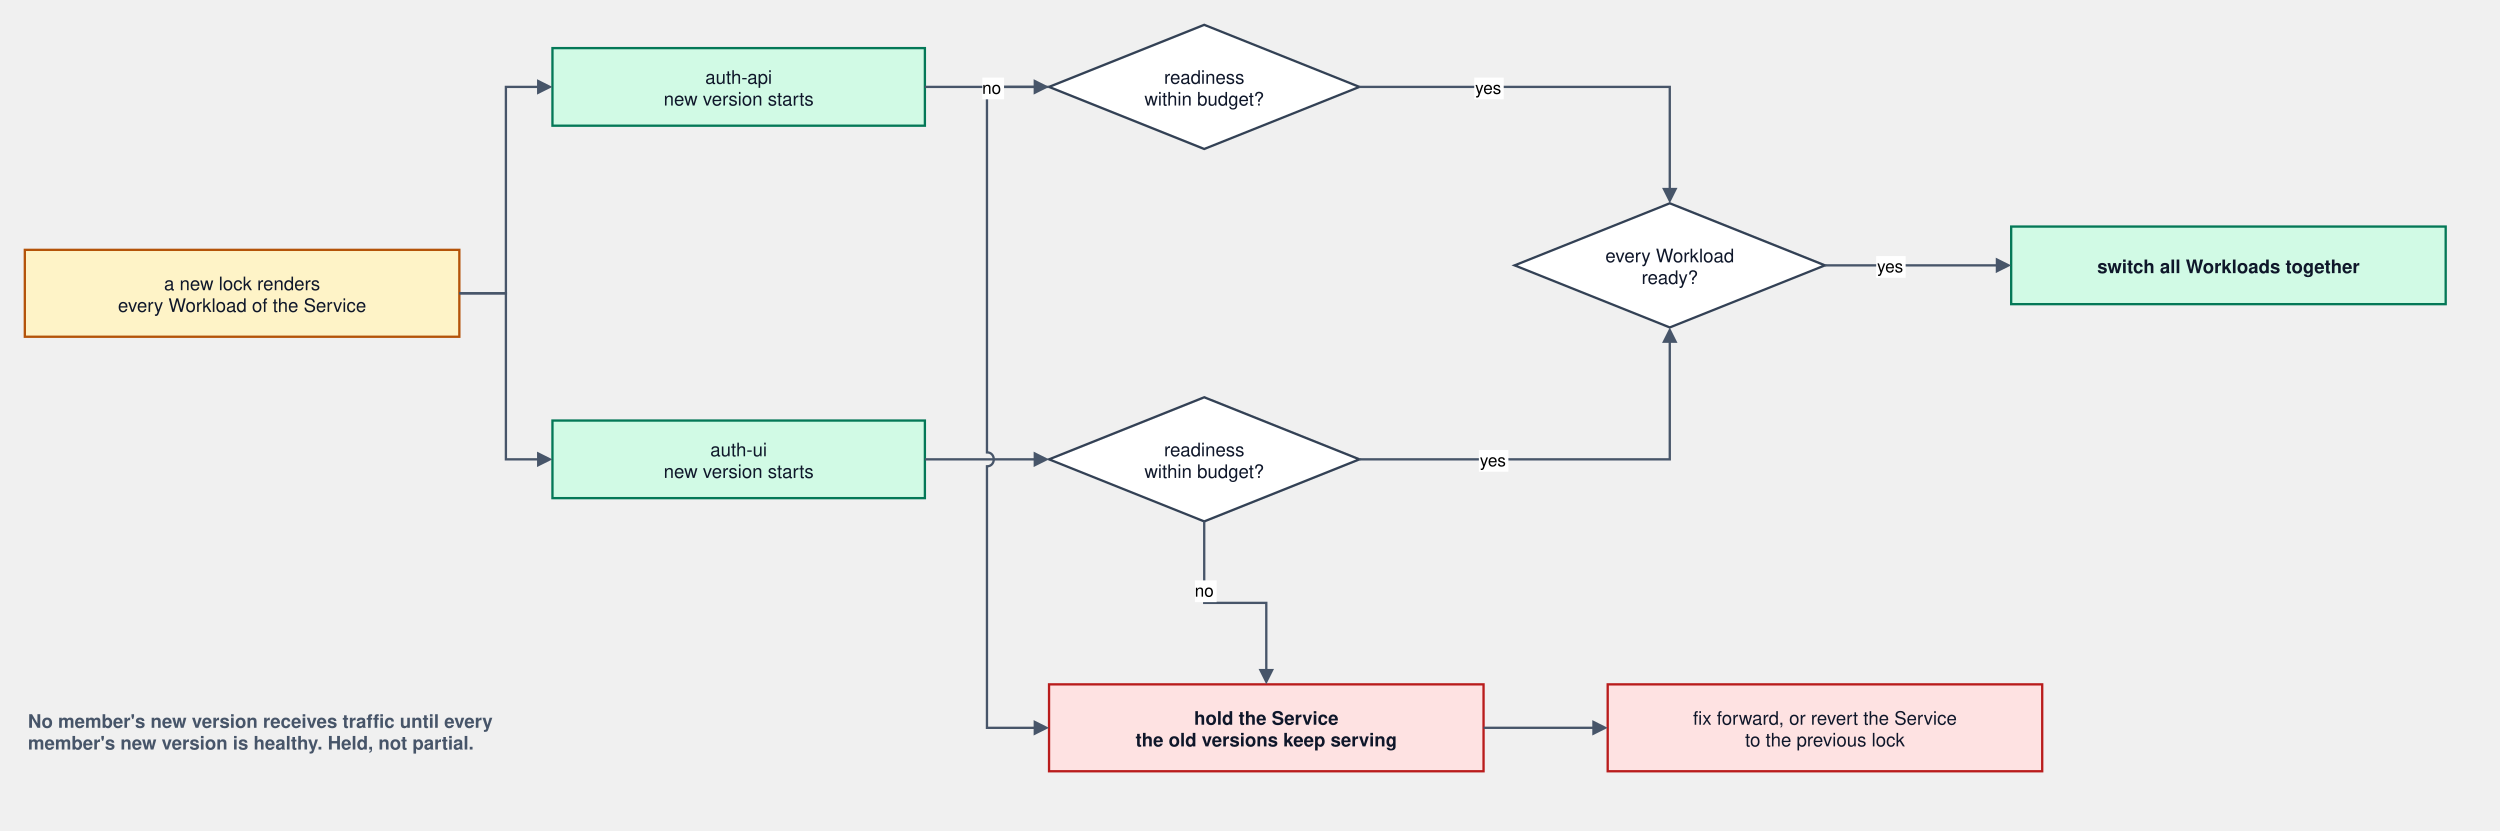
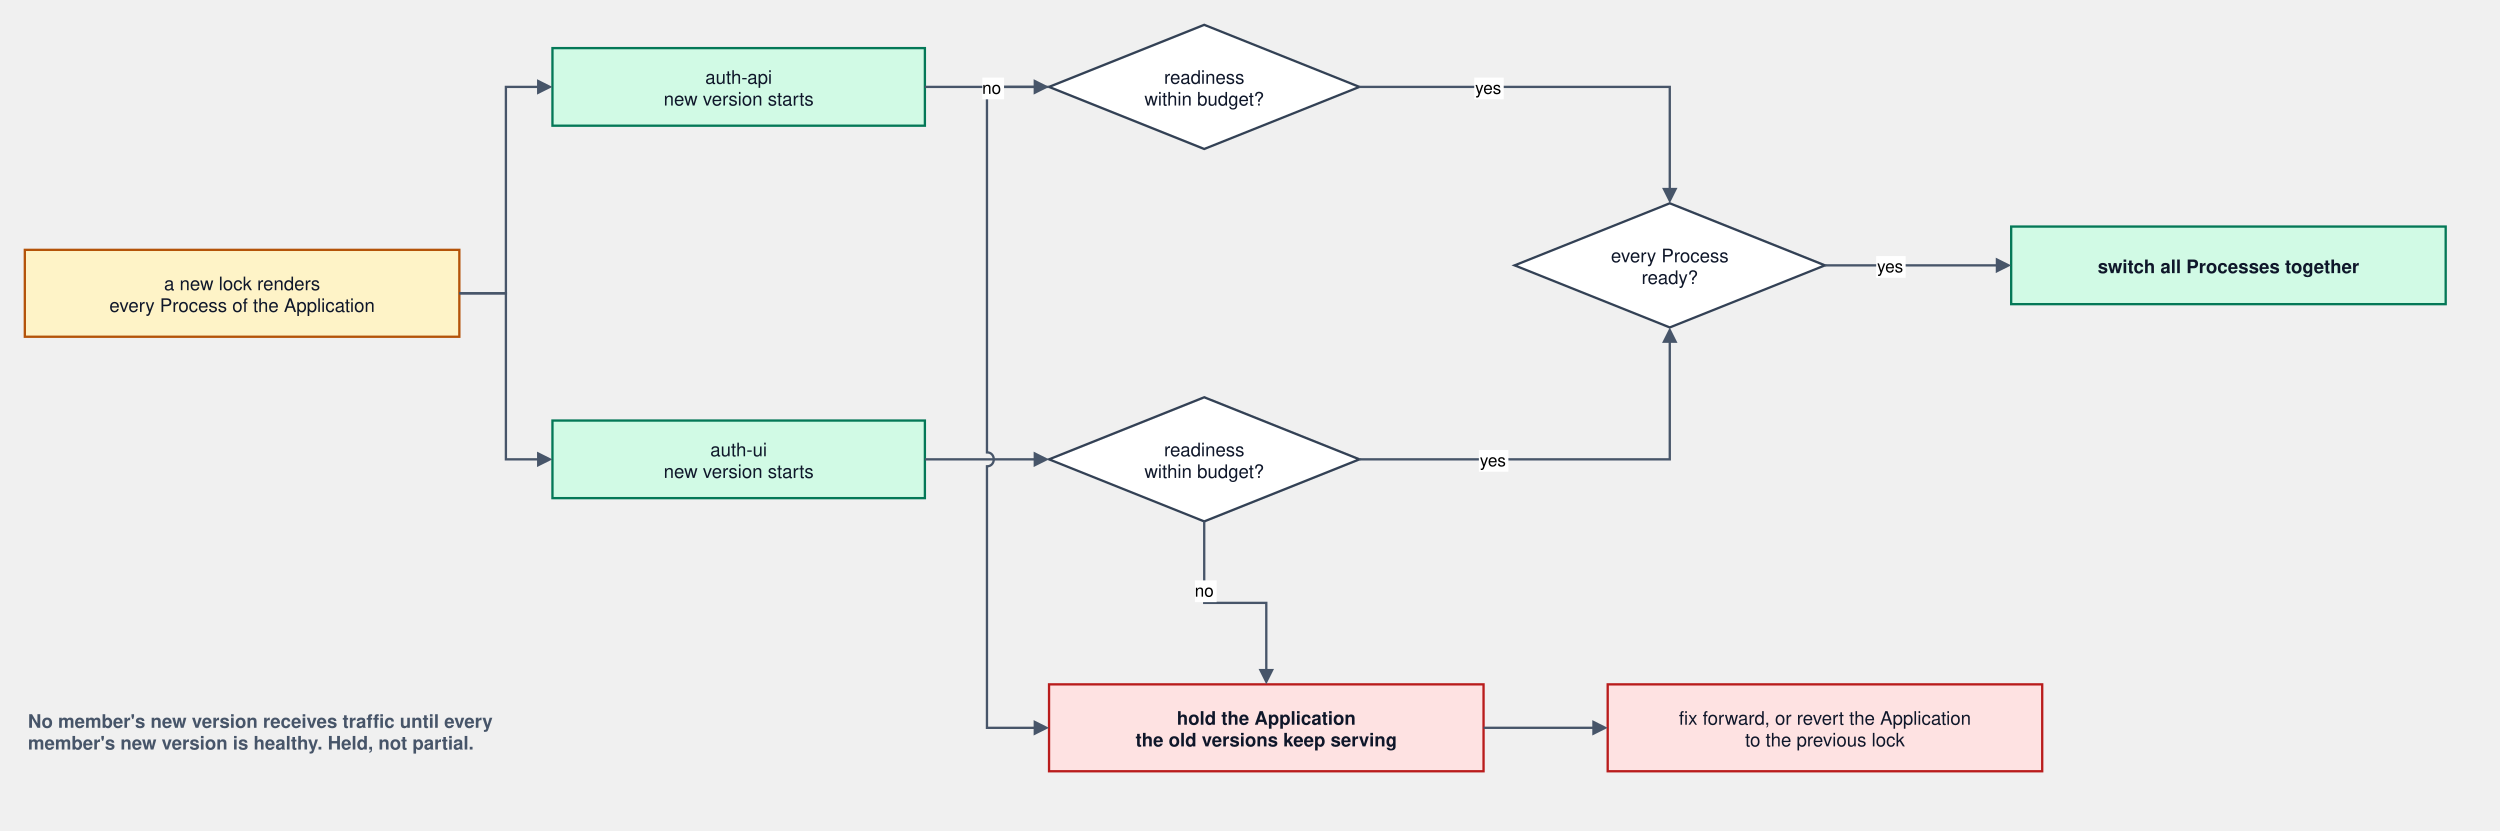
- <svg xmlns="http://www.w3.org/2000/svg" style="background: transparent; background-color: transparent; color-scheme: light dark;" version="1.1" width="1611px" height="535px" viewBox="0 0 1611 535" content="&lt;mxfile host=&quot;Electron&quot; agent=&quot;Mozilla/5.0 (Macintosh; Intel Mac OS X 10_15_7) AppleWebKit/537.36 (KHTML, like Gecko) draw.io/29.0.3 Chrome/140.0.734.249 Electron/38.7.0 Safari/537.36&quot; version=&quot;29.0.3&quot;&gt;&#10;  &lt;diagram name=&quot;Release Unit switchover&quot; id=&quot;0&quot;&gt;&#10;    &lt;mxGraphModel dx=&quot;-844&quot; dy=&quot;-178&quot; grid=&quot;0&quot; gridSize=&quot;10&quot; guides=&quot;1&quot; tooltips=&quot;1&quot; connect=&quot;1&quot; arrows=&quot;1&quot; fold=&quot;0&quot; page=&quot;0&quot; pageScale=&quot;1&quot; pageWidth=&quot;1600&quot; pageHeight=&quot;1200&quot; math=&quot;0&quot; shadow=&quot;0&quot; adaptiveColors=&quot;auto&quot;&gt;&#10;      &lt;root&gt;&#10;        &lt;mxCell id=&quot;0&quot; /&gt;&#10;        &lt;mxCell id=&quot;1&quot; parent=&quot;0&quot; /&gt;&#10;        &lt;mxCell id=&quot;n1&quot; value=&quot;a new lock renders&amp;#xa;every Workload of the Service&quot; style=&quot;rounded=0;whiteSpace=nowrap;html=0;align=center;verticalAlign=middle;fillColor=#fef3c7;strokeColor=#b45309;strokeWidth=1.5;fontFamily=Helvetica;fontSize=12;fontColor=#0f172a;&quot; parent=&quot;1&quot; vertex=&quot;1&quot;&gt;&#10;          &lt;mxGeometry x=&quot;40&quot; y=&quot;190&quot; width=&quot;280&quot; height=&quot;56&quot; as=&quot;geometry&quot; /&gt;&#10;        &lt;/mxCell&gt;&#10;        &lt;mxCell id=&quot;n2&quot; value=&quot;auth-api&amp;#xa;new version starts&quot; style=&quot;rounded=0;whiteSpace=nowrap;html=0;align=center;verticalAlign=middle;fillColor=#d1fae5;strokeColor=#047857;strokeWidth=1.5;fontFamily=Helvetica;fontSize=12;fontColor=#0f172a;&quot; parent=&quot;1&quot; vertex=&quot;1&quot;&gt;&#10;          &lt;mxGeometry x=&quot;380&quot; y=&quot;60&quot; width=&quot;240&quot; height=&quot;50&quot; as=&quot;geometry&quot; /&gt;&#10;        &lt;/mxCell&gt;&#10;        &lt;mxCell id=&quot;n3&quot; value=&quot;auth-ui&amp;#xa;new version starts&quot; style=&quot;rounded=0;whiteSpace=nowrap;html=0;align=center;verticalAlign=middle;fillColor=#d1fae5;strokeColor=#047857;strokeWidth=1.5;fontFamily=Helvetica;fontSize=12;fontColor=#0f172a;&quot; parent=&quot;1&quot; vertex=&quot;1&quot;&gt;&#10;          &lt;mxGeometry x=&quot;380&quot; y=&quot;300&quot; width=&quot;240&quot; height=&quot;50&quot; as=&quot;geometry&quot; /&gt;&#10;        &lt;/mxCell&gt;&#10;        &lt;mxCell id=&quot;n4&quot; value=&quot;readiness&amp;#xa;within budget?&quot; style=&quot;rhombus;rounded=0;whiteSpace=nowrap;html=0;align=center;verticalAlign=middle;fillColor=#ffffff;strokeColor=#334155;strokeWidth=1.5;fontFamily=Helvetica;fontSize=12;fontColor=#0f172a;&quot; parent=&quot;1&quot; vertex=&quot;1&quot;&gt;&#10;          &lt;mxGeometry x=&quot;700&quot; y=&quot;45&quot; width=&quot;200&quot; height=&quot;80&quot; as=&quot;geometry&quot; /&gt;&#10;        &lt;/mxCell&gt;&#10;        &lt;mxCell id=&quot;n5&quot; value=&quot;readiness&amp;#xa;within budget?&quot; style=&quot;rhombus;rounded=0;whiteSpace=nowrap;html=0;align=center;verticalAlign=middle;fillColor=#ffffff;strokeColor=#334155;strokeWidth=1.5;fontFamily=Helvetica;fontSize=12;fontColor=#0f172a;&quot; parent=&quot;1&quot; vertex=&quot;1&quot;&gt;&#10;          &lt;mxGeometry x=&quot;700&quot; y=&quot;285&quot; width=&quot;200&quot; height=&quot;80&quot; as=&quot;geometry&quot; /&gt;&#10;        &lt;/mxCell&gt;&#10;        &lt;mxCell id=&quot;n6&quot; value=&quot;every Workload&amp;#xa;ready?&quot; style=&quot;rhombus;rounded=0;whiteSpace=nowrap;html=0;align=center;verticalAlign=middle;fillColor=#ffffff;strokeColor=#334155;strokeWidth=1.5;fontFamily=Helvetica;fontSize=12;fontColor=#0f172a;&quot; parent=&quot;1&quot; vertex=&quot;1&quot;&gt;&#10;          &lt;mxGeometry x=&quot;1000&quot; y=&quot;160&quot; width=&quot;200&quot; height=&quot;80&quot; as=&quot;geometry&quot; /&gt;&#10;        &lt;/mxCell&gt;&#10;        &lt;mxCell id=&quot;n7&quot; value=&quot;switch all Workloads together&quot; style=&quot;rounded=0;whiteSpace=nowrap;html=0;align=center;verticalAlign=middle;fillColor=#d1fae5;strokeColor=#047857;strokeWidth=1.5;fontFamily=Helvetica;fontSize=12;fontColor=#0f172a;fontStyle=1;&quot; parent=&quot;1&quot; vertex=&quot;1&quot;&gt;&#10;          &lt;mxGeometry x=&quot;1320&quot; y=&quot;175&quot; width=&quot;280&quot; height=&quot;50&quot; as=&quot;geometry&quot; /&gt;&#10;        &lt;/mxCell&gt;&#10;        &lt;mxCell id=&quot;n8&quot; value=&quot;hold the Service&amp;#xa;the old versions keep serving&quot; style=&quot;rounded=0;whiteSpace=nowrap;html=0;align=center;verticalAlign=middle;fillColor=#fee2e2;strokeColor=#b91c1c;strokeWidth=1.5;fontFamily=Helvetica;fontSize=12;fontColor=#0f172a;fontStyle=1;&quot; parent=&quot;1&quot; vertex=&quot;1&quot;&gt;&#10;          &lt;mxGeometry x=&quot;700&quot; y=&quot;470&quot; width=&quot;280&quot; height=&quot;56&quot; as=&quot;geometry&quot; /&gt;&#10;        &lt;/mxCell&gt;&#10;        &lt;mxCell id=&quot;n9&quot; value=&quot;fix forward, or revert the Service&amp;#xa;to the previous lock&quot; style=&quot;rounded=0;whiteSpace=nowrap;html=0;align=center;verticalAlign=middle;fillColor=#fee2e2;strokeColor=#b91c1c;strokeWidth=1.5;fontFamily=Helvetica;fontSize=12;fontColor=#0f172a;&quot; parent=&quot;1&quot; vertex=&quot;1&quot;&gt;&#10;          &lt;mxGeometry x=&quot;1060&quot; y=&quot;470&quot; width=&quot;280&quot; height=&quot;56&quot; as=&quot;geometry&quot; /&gt;&#10;        &lt;/mxCell&gt;&#10;        &lt;mxCell id=&quot;e10&quot; value=&quot;&quot; style=&quot;edgeStyle=orthogonalEdgeStyle;rounded=0;html=0;jettySize=auto;orthogonalLoop=1;jumpStyle=arc;jumpSize=8;endArrow=block;endFill=1;strokeColor=#475569;strokeWidth=1.5;fontSize=11;fontFamily=Helvetica;labelBackgroundColor=#ffffff;exitX=1;exitY=0.5;exitDx=0;exitDy=0;entryX=0;entryY=0.5;entryDx=0;entryDy=0;&quot; parent=&quot;1&quot; source=&quot;n1&quot; target=&quot;n2&quot; edge=&quot;1&quot;&gt;&#10;          &lt;mxGeometry relative=&quot;1&quot; as=&quot;geometry&quot;&gt;&#10;            &lt;Array as=&quot;points&quot;&gt;&#10;              &lt;mxPoint x=&quot;350&quot; y=&quot;218&quot; /&gt;&#10;              &lt;mxPoint x=&quot;350&quot; y=&quot;85&quot; /&gt;&#10;            &lt;/Array&gt;&#10;          &lt;/mxGeometry&gt;&#10;        &lt;/mxCell&gt;&#10;        &lt;mxCell id=&quot;e11&quot; value=&quot;&quot; style=&quot;edgeStyle=orthogonalEdgeStyle;rounded=0;html=0;jettySize=auto;orthogonalLoop=1;jumpStyle=arc;jumpSize=8;endArrow=block;endFill=1;strokeColor=#475569;strokeWidth=1.5;fontSize=11;fontFamily=Helvetica;labelBackgroundColor=#ffffff;exitX=1;exitY=0.5;exitDx=0;exitDy=0;entryX=0;entryY=0.5;entryDx=0;entryDy=0;&quot; parent=&quot;1&quot; source=&quot;n1&quot; target=&quot;n3&quot; edge=&quot;1&quot;&gt;&#10;          &lt;mxGeometry relative=&quot;1&quot; as=&quot;geometry&quot;&gt;&#10;            &lt;Array as=&quot;points&quot;&gt;&#10;              &lt;mxPoint x=&quot;350&quot; y=&quot;218&quot; /&gt;&#10;              &lt;mxPoint x=&quot;350&quot; y=&quot;325&quot; /&gt;&#10;            &lt;/Array&gt;&#10;          &lt;/mxGeometry&gt;&#10;        &lt;/mxCell&gt;&#10;        &lt;mxCell id=&quot;e12&quot; value=&quot;&quot; style=&quot;edgeStyle=orthogonalEdgeStyle;rounded=0;html=0;jettySize=auto;orthogonalLoop=1;jumpStyle=arc;jumpSize=8;endArrow=block;endFill=1;strokeColor=#475569;strokeWidth=1.5;fontSize=11;fontFamily=Helvetica;labelBackgroundColor=#ffffff;exitX=1;exitY=0.5;exitDx=0;exitDy=0;entryX=0;entryY=0.5;entryDx=0;entryDy=0;&quot; parent=&quot;1&quot; source=&quot;n2&quot; target=&quot;n4&quot; edge=&quot;1&quot;&gt;&#10;          &lt;mxGeometry relative=&quot;1&quot; as=&quot;geometry&quot; /&gt;&#10;        &lt;/mxCell&gt;&#10;        &lt;mxCell id=&quot;e13&quot; value=&quot;&quot; style=&quot;edgeStyle=orthogonalEdgeStyle;rounded=0;html=0;jettySize=auto;orthogonalLoop=1;jumpStyle=arc;jumpSize=8;endArrow=block;endFill=1;strokeColor=#475569;strokeWidth=1.5;fontSize=11;fontFamily=Helvetica;labelBackgroundColor=#ffffff;exitX=1;exitY=0.5;exitDx=0;exitDy=0;entryX=0;entryY=0.5;entryDx=0;entryDy=0;&quot; parent=&quot;1&quot; source=&quot;n3&quot; target=&quot;n5&quot; edge=&quot;1&quot;&gt;&#10;          &lt;mxGeometry relative=&quot;1&quot; as=&quot;geometry&quot; /&gt;&#10;        &lt;/mxCell&gt;&#10;        &lt;mxCell id=&quot;e14&quot; value=&quot;yes&quot; style=&quot;edgeStyle=orthogonalEdgeStyle;rounded=0;html=0;jettySize=auto;orthogonalLoop=1;jumpStyle=arc;jumpSize=8;endArrow=block;endFill=1;strokeColor=#475569;strokeWidth=1.5;fontSize=11;fontFamily=Helvetica;labelBackgroundColor=#ffffff;exitX=1;exitY=0.5;exitDx=0;exitDy=0;entryX=0.5;entryY=0;entryDx=0;entryDy=0;&quot; parent=&quot;1&quot; source=&quot;n4&quot; target=&quot;n6&quot; edge=&quot;1&quot;&gt;&#10;          &lt;mxGeometry x=&quot;-0.4&quot; relative=&quot;1&quot; as=&quot;geometry&quot;&gt;&#10;            &lt;Array as=&quot;points&quot;&gt;&#10;              &lt;mxPoint x=&quot;1100&quot; y=&quot;85&quot; /&gt;&#10;            &lt;/Array&gt;&#10;          &lt;/mxGeometry&gt;&#10;        &lt;/mxCell&gt;&#10;        &lt;mxCell id=&quot;e15&quot; value=&quot;yes&quot; style=&quot;edgeStyle=orthogonalEdgeStyle;rounded=0;html=0;jettySize=auto;orthogonalLoop=1;jumpStyle=arc;jumpSize=8;endArrow=block;endFill=1;strokeColor=#475569;strokeWidth=1.5;fontSize=11;fontFamily=Helvetica;labelBackgroundColor=#ffffff;exitX=1;exitY=0.5;exitDx=0;exitDy=0;entryX=0.5;entryY=1;entryDx=0;entryDy=0;&quot; parent=&quot;1&quot; source=&quot;n5&quot; target=&quot;n6&quot; edge=&quot;1&quot;&gt;&#10;          &lt;mxGeometry x=&quot;-0.4&quot; relative=&quot;1&quot; as=&quot;geometry&quot;&gt;&#10;            &lt;Array as=&quot;points&quot;&gt;&#10;              &lt;mxPoint x=&quot;1100&quot; y=&quot;325&quot; /&gt;&#10;            &lt;/Array&gt;&#10;          &lt;/mxGeometry&gt;&#10;        &lt;/mxCell&gt;&#10;        &lt;mxCell id=&quot;e16&quot; value=&quot;yes&quot; style=&quot;edgeStyle=orthogonalEdgeStyle;rounded=0;html=0;jettySize=auto;orthogonalLoop=1;jumpStyle=arc;jumpSize=8;endArrow=block;endFill=1;strokeColor=#475569;strokeWidth=1.5;fontSize=11;fontFamily=Helvetica;labelBackgroundColor=#ffffff;exitX=1;exitY=0.5;exitDx=0;exitDy=0;entryX=0;entryY=0.5;entryDx=0;entryDy=0;&quot; parent=&quot;1&quot; source=&quot;n6&quot; target=&quot;n7&quot; edge=&quot;1&quot;&gt;&#10;          &lt;mxGeometry x=&quot;-0.3&quot; relative=&quot;1&quot; as=&quot;geometry&quot; /&gt;&#10;        &lt;/mxCell&gt;&#10;        &lt;mxCell id=&quot;e17&quot; value=&quot;no&quot; style=&quot;edgeStyle=orthogonalEdgeStyle;rounded=0;html=0;jettySize=auto;orthogonalLoop=1;jumpStyle=arc;jumpSize=8;endArrow=block;endFill=1;strokeColor=#475569;strokeWidth=1.5;fontSize=11;fontFamily=Helvetica;labelBackgroundColor=#ffffff;exitX=0;exitY=0.5;exitDx=0;exitDy=0;entryX=0;entryY=0.5;entryDx=0;entryDy=0;&quot; parent=&quot;1&quot; source=&quot;n4&quot; target=&quot;n8&quot; edge=&quot;1&quot;&gt;&#10;          &lt;mxGeometry x=&quot;-0.85&quot; relative=&quot;1&quot; as=&quot;geometry&quot;&gt;&#10;            &lt;Array as=&quot;points&quot;&gt;&#10;              &lt;mxPoint x=&quot;660&quot; y=&quot;85&quot; /&gt;&#10;              &lt;mxPoint x=&quot;660&quot; y=&quot;498&quot; /&gt;&#10;            &lt;/Array&gt;&#10;          &lt;/mxGeometry&gt;&#10;        &lt;/mxCell&gt;&#10;        &lt;mxCell id=&quot;e18&quot; value=&quot;no&quot; style=&quot;edgeStyle=orthogonalEdgeStyle;rounded=0;html=0;jettySize=auto;orthogonalLoop=1;jumpStyle=arc;jumpSize=8;endArrow=block;endFill=1;strokeColor=#475569;strokeWidth=1.5;fontSize=11;fontFamily=Helvetica;labelBackgroundColor=#ffffff;exitX=0.5;exitY=1;exitDx=0;exitDy=0;entryX=0.5;entryY=0;entryDx=0;entryDy=0;&quot; parent=&quot;1&quot; source=&quot;n5&quot; target=&quot;n8&quot; edge=&quot;1&quot;&gt;&#10;          &lt;mxGeometry x=&quot;-0.4&quot; relative=&quot;1&quot; as=&quot;geometry&quot; /&gt;&#10;        &lt;/mxCell&gt;&#10;        &lt;mxCell id=&quot;e19&quot; value=&quot;&quot; style=&quot;edgeStyle=orthogonalEdgeStyle;rounded=0;html=0;jettySize=auto;orthogonalLoop=1;jumpStyle=arc;jumpSize=8;endArrow=block;endFill=1;strokeColor=#475569;strokeWidth=1.5;fontSize=11;fontFamily=Helvetica;labelBackgroundColor=#ffffff;exitX=1;exitY=0.5;exitDx=0;exitDy=0;entryX=0;entryY=0.5;entryDx=0;entryDy=0;&quot; parent=&quot;1&quot; source=&quot;n8&quot; target=&quot;n9&quot; edge=&quot;1&quot;&gt;&#10;          &lt;mxGeometry relative=&quot;1&quot; as=&quot;geometry&quot; /&gt;&#10;        &lt;/mxCell&gt;&#10;        &lt;mxCell id=&quot;t20&quot; value=&quot;No member&amp;#39;s new version receives traffic until every&amp;#xa;member&amp;#39;s new version is healthy. Held, not partial.&quot; style=&quot;text;html=0;strokeColor=none;fillColor=none;align=left;verticalAlign=middle;fontFamily=Helvetica;fontSize=12;fontColor=#475569;fontStyle=1;&quot; parent=&quot;1&quot; vertex=&quot;1&quot;&gt;&#10;          &lt;mxGeometry x=&quot;40&quot; y=&quot;470&quot; width=&quot;420&quot; height=&quot;60&quot; as=&quot;geometry&quot; /&gt;&#10;        &lt;/mxCell&gt;&#10;      &lt;/root&gt;&#10;    &lt;/mxGraphModel&gt;&#10;  &lt;/diagram&gt;&#10;&lt;/mxfile&gt;&#10;">
+ <svg xmlns="http://www.w3.org/2000/svg" style="background: transparent; background-color: transparent; color-scheme: light dark;" version="1.1" width="1611px" height="535px" viewBox="0 0 1611 535" content="&lt;mxfile host=&quot;Electron&quot; agent=&quot;Mozilla/5.0 (Macintosh; Intel Mac OS X 10_15_7) AppleWebKit/537.36 (KHTML, like Gecko) draw.io/29.0.3 Chrome/140.0.734.249 Electron/38.7.0 Safari/537.36&quot; version=&quot;29.0.3&quot;&gt;&#10;  &lt;diagram name=&quot;Release Unit switchover&quot; id=&quot;0&quot;&gt;&#10;    &lt;mxGraphModel dx=&quot;-844&quot; dy=&quot;-178&quot; grid=&quot;0&quot; gridSize=&quot;10&quot; guides=&quot;1&quot; tooltips=&quot;1&quot; connect=&quot;1&quot; arrows=&quot;1&quot; fold=&quot;0&quot; page=&quot;0&quot; pageScale=&quot;1&quot; pageWidth=&quot;1600&quot; pageHeight=&quot;1200&quot; math=&quot;0&quot; shadow=&quot;0&quot; adaptiveColors=&quot;auto&quot;&gt;&#10;      &lt;root&gt;&#10;        &lt;mxCell id=&quot;0&quot; /&gt;&#10;        &lt;mxCell id=&quot;1&quot; parent=&quot;0&quot; /&gt;&#10;        &lt;mxCell id=&quot;n1&quot; value=&quot;a new lock renders&amp;#xa;every Process of the Application&quot; style=&quot;rounded=0;whiteSpace=nowrap;html=0;align=center;verticalAlign=middle;fillColor=#fef3c7;strokeColor=#b45309;strokeWidth=1.5;fontFamily=Helvetica;fontSize=12;fontColor=#0f172a;&quot; parent=&quot;1&quot; vertex=&quot;1&quot;&gt;&#10;          &lt;mxGeometry x=&quot;40&quot; y=&quot;190&quot; width=&quot;280&quot; height=&quot;56&quot; as=&quot;geometry&quot; /&gt;&#10;        &lt;/mxCell&gt;&#10;        &lt;mxCell id=&quot;n2&quot; value=&quot;auth-api&amp;#xa;new version starts&quot; style=&quot;rounded=0;whiteSpace=nowrap;html=0;align=center;verticalAlign=middle;fillColor=#d1fae5;strokeColor=#047857;strokeWidth=1.5;fontFamily=Helvetica;fontSize=12;fontColor=#0f172a;&quot; parent=&quot;1&quot; vertex=&quot;1&quot;&gt;&#10;          &lt;mxGeometry x=&quot;380&quot; y=&quot;60&quot; width=&quot;240&quot; height=&quot;50&quot; as=&quot;geometry&quot; /&gt;&#10;        &lt;/mxCell&gt;&#10;        &lt;mxCell id=&quot;n3&quot; value=&quot;auth-ui&amp;#xa;new version starts&quot; style=&quot;rounded=0;whiteSpace=nowrap;html=0;align=center;verticalAlign=middle;fillColor=#d1fae5;strokeColor=#047857;strokeWidth=1.5;fontFamily=Helvetica;fontSize=12;fontColor=#0f172a;&quot; parent=&quot;1&quot; vertex=&quot;1&quot;&gt;&#10;          &lt;mxGeometry x=&quot;380&quot; y=&quot;300&quot; width=&quot;240&quot; height=&quot;50&quot; as=&quot;geometry&quot; /&gt;&#10;        &lt;/mxCell&gt;&#10;        &lt;mxCell id=&quot;n4&quot; value=&quot;readiness&amp;#xa;within budget?&quot; style=&quot;rhombus;rounded=0;whiteSpace=nowrap;html=0;align=center;verticalAlign=middle;fillColor=#ffffff;strokeColor=#334155;strokeWidth=1.5;fontFamily=Helvetica;fontSize=12;fontColor=#0f172a;&quot; parent=&quot;1&quot; vertex=&quot;1&quot;&gt;&#10;          &lt;mxGeometry x=&quot;700&quot; y=&quot;45&quot; width=&quot;200&quot; height=&quot;80&quot; as=&quot;geometry&quot; /&gt;&#10;        &lt;/mxCell&gt;&#10;        &lt;mxCell id=&quot;n5&quot; value=&quot;readiness&amp;#xa;within budget?&quot; style=&quot;rhombus;rounded=0;whiteSpace=nowrap;html=0;align=center;verticalAlign=middle;fillColor=#ffffff;strokeColor=#334155;strokeWidth=1.5;fontFamily=Helvetica;fontSize=12;fontColor=#0f172a;&quot; parent=&quot;1&quot; vertex=&quot;1&quot;&gt;&#10;          &lt;mxGeometry x=&quot;700&quot; y=&quot;285&quot; width=&quot;200&quot; height=&quot;80&quot; as=&quot;geometry&quot; /&gt;&#10;        &lt;/mxCell&gt;&#10;        &lt;mxCell id=&quot;n6&quot; value=&quot;every Process&amp;#xa;ready?&quot; style=&quot;rhombus;rounded=0;whiteSpace=nowrap;html=0;align=center;verticalAlign=middle;fillColor=#ffffff;strokeColor=#334155;strokeWidth=1.5;fontFamily=Helvetica;fontSize=12;fontColor=#0f172a;&quot; parent=&quot;1&quot; vertex=&quot;1&quot;&gt;&#10;          &lt;mxGeometry x=&quot;1000&quot; y=&quot;160&quot; width=&quot;200&quot; height=&quot;80&quot; as=&quot;geometry&quot; /&gt;&#10;        &lt;/mxCell&gt;&#10;        &lt;mxCell id=&quot;n7&quot; value=&quot;switch all Processes together&quot; style=&quot;rounded=0;whiteSpace=nowrap;html=0;align=center;verticalAlign=middle;fillColor=#d1fae5;strokeColor=#047857;strokeWidth=1.5;fontFamily=Helvetica;fontSize=12;fontColor=#0f172a;fontStyle=1;&quot; parent=&quot;1&quot; vertex=&quot;1&quot;&gt;&#10;          &lt;mxGeometry x=&quot;1320&quot; y=&quot;175&quot; width=&quot;280&quot; height=&quot;50&quot; as=&quot;geometry&quot; /&gt;&#10;        &lt;/mxCell&gt;&#10;        &lt;mxCell id=&quot;n8&quot; value=&quot;hold the Application&amp;#xa;the old versions keep serving&quot; style=&quot;rounded=0;whiteSpace=nowrap;html=0;align=center;verticalAlign=middle;fillColor=#fee2e2;strokeColor=#b91c1c;strokeWidth=1.5;fontFamily=Helvetica;fontSize=12;fontColor=#0f172a;fontStyle=1;&quot; parent=&quot;1&quot; vertex=&quot;1&quot;&gt;&#10;          &lt;mxGeometry x=&quot;700&quot; y=&quot;470&quot; width=&quot;280&quot; height=&quot;56&quot; as=&quot;geometry&quot; /&gt;&#10;        &lt;/mxCell&gt;&#10;        &lt;mxCell id=&quot;n9&quot; value=&quot;fix forward, or revert the Application&amp;#xa;to the previous lock&quot; style=&quot;rounded=0;whiteSpace=nowrap;html=0;align=center;verticalAlign=middle;fillColor=#fee2e2;strokeColor=#b91c1c;strokeWidth=1.5;fontFamily=Helvetica;fontSize=12;fontColor=#0f172a;&quot; parent=&quot;1&quot; vertex=&quot;1&quot;&gt;&#10;          &lt;mxGeometry x=&quot;1060&quot; y=&quot;470&quot; width=&quot;280&quot; height=&quot;56&quot; as=&quot;geometry&quot; /&gt;&#10;        &lt;/mxCell&gt;&#10;        &lt;mxCell id=&quot;e10&quot; value=&quot;&quot; style=&quot;edgeStyle=orthogonalEdgeStyle;rounded=0;html=0;jettySize=auto;orthogonalLoop=1;jumpStyle=arc;jumpSize=8;endArrow=block;endFill=1;strokeColor=#475569;strokeWidth=1.5;fontSize=11;fontFamily=Helvetica;labelBackgroundColor=#ffffff;exitX=1;exitY=0.5;exitDx=0;exitDy=0;entryX=0;entryY=0.5;entryDx=0;entryDy=0;&quot; parent=&quot;1&quot; source=&quot;n1&quot; target=&quot;n2&quot; edge=&quot;1&quot;&gt;&#10;          &lt;mxGeometry relative=&quot;1&quot; as=&quot;geometry&quot;&gt;&#10;            &lt;Array as=&quot;points&quot;&gt;&#10;              &lt;mxPoint x=&quot;350&quot; y=&quot;218&quot; /&gt;&#10;              &lt;mxPoint x=&quot;350&quot; y=&quot;85&quot; /&gt;&#10;            &lt;/Array&gt;&#10;          &lt;/mxGeometry&gt;&#10;        &lt;/mxCell&gt;&#10;        &lt;mxCell id=&quot;e11&quot; value=&quot;&quot; style=&quot;edgeStyle=orthogonalEdgeStyle;rounded=0;html=0;jettySize=auto;orthogonalLoop=1;jumpStyle=arc;jumpSize=8;endArrow=block;endFill=1;strokeColor=#475569;strokeWidth=1.5;fontSize=11;fontFamily=Helvetica;labelBackgroundColor=#ffffff;exitX=1;exitY=0.5;exitDx=0;exitDy=0;entryX=0;entryY=0.5;entryDx=0;entryDy=0;&quot; parent=&quot;1&quot; source=&quot;n1&quot; target=&quot;n3&quot; edge=&quot;1&quot;&gt;&#10;          &lt;mxGeometry relative=&quot;1&quot; as=&quot;geometry&quot;&gt;&#10;            &lt;Array as=&quot;points&quot;&gt;&#10;              &lt;mxPoint x=&quot;350&quot; y=&quot;218&quot; /&gt;&#10;              &lt;mxPoint x=&quot;350&quot; y=&quot;325&quot; /&gt;&#10;            &lt;/Array&gt;&#10;          &lt;/mxGeometry&gt;&#10;        &lt;/mxCell&gt;&#10;        &lt;mxCell id=&quot;e12&quot; value=&quot;&quot; style=&quot;edgeStyle=orthogonalEdgeStyle;rounded=0;html=0;jettySize=auto;orthogonalLoop=1;jumpStyle=arc;jumpSize=8;endArrow=block;endFill=1;strokeColor=#475569;strokeWidth=1.5;fontSize=11;fontFamily=Helvetica;labelBackgroundColor=#ffffff;exitX=1;exitY=0.5;exitDx=0;exitDy=0;entryX=0;entryY=0.5;entryDx=0;entryDy=0;&quot; parent=&quot;1&quot; source=&quot;n2&quot; target=&quot;n4&quot; edge=&quot;1&quot;&gt;&#10;          &lt;mxGeometry relative=&quot;1&quot; as=&quot;geometry&quot; /&gt;&#10;        &lt;/mxCell&gt;&#10;        &lt;mxCell id=&quot;e13&quot; value=&quot;&quot; style=&quot;edgeStyle=orthogonalEdgeStyle;rounded=0;html=0;jettySize=auto;orthogonalLoop=1;jumpStyle=arc;jumpSize=8;endArrow=block;endFill=1;strokeColor=#475569;strokeWidth=1.5;fontSize=11;fontFamily=Helvetica;labelBackgroundColor=#ffffff;exitX=1;exitY=0.5;exitDx=0;exitDy=0;entryX=0;entryY=0.5;entryDx=0;entryDy=0;&quot; parent=&quot;1&quot; source=&quot;n3&quot; target=&quot;n5&quot; edge=&quot;1&quot;&gt;&#10;          &lt;mxGeometry relative=&quot;1&quot; as=&quot;geometry&quot; /&gt;&#10;        &lt;/mxCell&gt;&#10;        &lt;mxCell id=&quot;e14&quot; value=&quot;yes&quot; style=&quot;edgeStyle=orthogonalEdgeStyle;rounded=0;html=0;jettySize=auto;orthogonalLoop=1;jumpStyle=arc;jumpSize=8;endArrow=block;endFill=1;strokeColor=#475569;strokeWidth=1.5;fontSize=11;fontFamily=Helvetica;labelBackgroundColor=#ffffff;exitX=1;exitY=0.5;exitDx=0;exitDy=0;entryX=0.5;entryY=0;entryDx=0;entryDy=0;&quot; parent=&quot;1&quot; source=&quot;n4&quot; target=&quot;n6&quot; edge=&quot;1&quot;&gt;&#10;          &lt;mxGeometry x=&quot;-0.4&quot; relative=&quot;1&quot; as=&quot;geometry&quot;&gt;&#10;            &lt;Array as=&quot;points&quot;&gt;&#10;              &lt;mxPoint x=&quot;1100&quot; y=&quot;85&quot; /&gt;&#10;            &lt;/Array&gt;&#10;          &lt;/mxGeometry&gt;&#10;        &lt;/mxCell&gt;&#10;        &lt;mxCell id=&quot;e15&quot; value=&quot;yes&quot; style=&quot;edgeStyle=orthogonalEdgeStyle;rounded=0;html=0;jettySize=auto;orthogonalLoop=1;jumpStyle=arc;jumpSize=8;endArrow=block;endFill=1;strokeColor=#475569;strokeWidth=1.5;fontSize=11;fontFamily=Helvetica;labelBackgroundColor=#ffffff;exitX=1;exitY=0.5;exitDx=0;exitDy=0;entryX=0.5;entryY=1;entryDx=0;entryDy=0;&quot; parent=&quot;1&quot; source=&quot;n5&quot; target=&quot;n6&quot; edge=&quot;1&quot;&gt;&#10;          &lt;mxGeometry x=&quot;-0.4&quot; relative=&quot;1&quot; as=&quot;geometry&quot;&gt;&#10;            &lt;Array as=&quot;points&quot;&gt;&#10;              &lt;mxPoint x=&quot;1100&quot; y=&quot;325&quot; /&gt;&#10;            &lt;/Array&gt;&#10;          &lt;/mxGeometry&gt;&#10;        &lt;/mxCell&gt;&#10;        &lt;mxCell id=&quot;e16&quot; value=&quot;yes&quot; style=&quot;edgeStyle=orthogonalEdgeStyle;rounded=0;html=0;jettySize=auto;orthogonalLoop=1;jumpStyle=arc;jumpSize=8;endArrow=block;endFill=1;strokeColor=#475569;strokeWidth=1.5;fontSize=11;fontFamily=Helvetica;labelBackgroundColor=#ffffff;exitX=1;exitY=0.5;exitDx=0;exitDy=0;entryX=0;entryY=0.5;entryDx=0;entryDy=0;&quot; parent=&quot;1&quot; source=&quot;n6&quot; target=&quot;n7&quot; edge=&quot;1&quot;&gt;&#10;          &lt;mxGeometry x=&quot;-0.3&quot; relative=&quot;1&quot; as=&quot;geometry&quot; /&gt;&#10;        &lt;/mxCell&gt;&#10;        &lt;mxCell id=&quot;e17&quot; value=&quot;no&quot; style=&quot;edgeStyle=orthogonalEdgeStyle;rounded=0;html=0;jettySize=auto;orthogonalLoop=1;jumpStyle=arc;jumpSize=8;endArrow=block;endFill=1;strokeColor=#475569;strokeWidth=1.5;fontSize=11;fontFamily=Helvetica;labelBackgroundColor=#ffffff;exitX=0;exitY=0.5;exitDx=0;exitDy=0;entryX=0;entryY=0.5;entryDx=0;entryDy=0;&quot; parent=&quot;1&quot; source=&quot;n4&quot; target=&quot;n8&quot; edge=&quot;1&quot;&gt;&#10;          &lt;mxGeometry x=&quot;-0.85&quot; relative=&quot;1&quot; as=&quot;geometry&quot;&gt;&#10;            &lt;Array as=&quot;points&quot;&gt;&#10;              &lt;mxPoint x=&quot;660&quot; y=&quot;85&quot; /&gt;&#10;              &lt;mxPoint x=&quot;660&quot; y=&quot;498&quot; /&gt;&#10;            &lt;/Array&gt;&#10;          &lt;/mxGeometry&gt;&#10;        &lt;/mxCell&gt;&#10;        &lt;mxCell id=&quot;e18&quot; value=&quot;no&quot; style=&quot;edgeStyle=orthogonalEdgeStyle;rounded=0;html=0;jettySize=auto;orthogonalLoop=1;jumpStyle=arc;jumpSize=8;endArrow=block;endFill=1;strokeColor=#475569;strokeWidth=1.5;fontSize=11;fontFamily=Helvetica;labelBackgroundColor=#ffffff;exitX=0.5;exitY=1;exitDx=0;exitDy=0;entryX=0.5;entryY=0;entryDx=0;entryDy=0;&quot; parent=&quot;1&quot; source=&quot;n5&quot; target=&quot;n8&quot; edge=&quot;1&quot;&gt;&#10;          &lt;mxGeometry x=&quot;-0.4&quot; relative=&quot;1&quot; as=&quot;geometry&quot; /&gt;&#10;        &lt;/mxCell&gt;&#10;        &lt;mxCell id=&quot;e19&quot; value=&quot;&quot; style=&quot;edgeStyle=orthogonalEdgeStyle;rounded=0;html=0;jettySize=auto;orthogonalLoop=1;jumpStyle=arc;jumpSize=8;endArrow=block;endFill=1;strokeColor=#475569;strokeWidth=1.5;fontSize=11;fontFamily=Helvetica;labelBackgroundColor=#ffffff;exitX=1;exitY=0.5;exitDx=0;exitDy=0;entryX=0;entryY=0.5;entryDx=0;entryDy=0;&quot; parent=&quot;1&quot; source=&quot;n8&quot; target=&quot;n9&quot; edge=&quot;1&quot;&gt;&#10;          &lt;mxGeometry relative=&quot;1&quot; as=&quot;geometry&quot; /&gt;&#10;        &lt;/mxCell&gt;&#10;        &lt;mxCell id=&quot;t20&quot; value=&quot;No member&amp;#39;s new version receives traffic until every&amp;#xa;member&amp;#39;s new version is healthy. Held, not partial.&quot; style=&quot;text;html=0;strokeColor=none;fillColor=none;align=left;verticalAlign=middle;fontFamily=Helvetica;fontSize=12;fontColor=#475569;fontStyle=1;&quot; parent=&quot;1&quot; vertex=&quot;1&quot;&gt;&#10;          &lt;mxGeometry x=&quot;40&quot; y=&quot;470&quot; width=&quot;420&quot; height=&quot;60&quot; as=&quot;geometry&quot; /&gt;&#10;        &lt;/mxCell&gt;&#10;      &lt;/root&gt;&#10;    &lt;/mxGraphModel&gt;&#10;  &lt;/diagram&gt;&#10;&lt;/mxfile&gt;&#10;">
  <defs />
  <g>
    <g data-cell-id="0">
      <g data-cell-id="1">
        <g data-cell-id="n1">
          <g>
            <rect x="16" y="161" width="280" height="56" fill="#fef3c7" stroke="#b45309" stroke-width="1.5" pointer-events="all" style="fill: light-dark(rgb(254, 243, 199), rgb(39, 30, 0)); stroke: light-dark(rgb(180, 83, 9), rgb(223, 139, 76));" />
          </g>
          <g>
            <g fill="#0f172a" font-family="Helvetica" text-anchor="middle" font-size="12px" style="fill: light-dark(rgb(15, 23, 42), rgb(211, 218, 234));">
              <text x="156" y="187">a new lock renders</text>
-               <text x="156" y="201">every Workload of the Service</text>
+               <text x="156" y="201">every Process of the Application</text>
            </g>
          </g>
        </g>
        <g data-cell-id="n2">
          <g>
            <rect x="356" y="31" width="240" height="50" fill="#d1fae5" stroke="#047857" stroke-width="1.5" pointer-events="all" style="fill: light-dark(rgb(209, 250, 229), rgb(4, 39, 21)); stroke: light-dark(rgb(4, 120, 87), rgb(81, 181, 153));" />
          </g>
          <g>
            <g fill="#0f172a" font-family="Helvetica" text-anchor="middle" font-size="12px" style="fill: light-dark(rgb(15, 23, 42), rgb(211, 218, 234));">
              <text x="476" y="54">auth-api</text>
              <text x="476" y="68">new version starts</text>
            </g>
          </g>
        </g>
        <g data-cell-id="n3">
          <g>
            <rect x="356" y="271" width="240" height="50" fill="#d1fae5" stroke="#047857" stroke-width="1.5" pointer-events="all" style="fill: light-dark(rgb(209, 250, 229), rgb(4, 39, 21)); stroke: light-dark(rgb(4, 120, 87), rgb(81, 181, 153));" />
          </g>
          <g>
            <g fill="#0f172a" font-family="Helvetica" text-anchor="middle" font-size="12px" style="fill: light-dark(rgb(15, 23, 42), rgb(211, 218, 234));">
              <text x="476" y="294">auth-ui</text>
              <text x="476" y="308">new version starts</text>
            </g>
          </g>
        </g>
        <g data-cell-id="n4">
          <g>
            <path d="M 776 16 L 876 56 L 776 96 L 676 56 Z" fill="#ffffff" stroke="#334155" stroke-width="1.5" stroke-miterlimit="10" pointer-events="all" style="fill: light-dark(rgb(255, 255, 255), rgb(18, 18, 18)); stroke: light-dark(rgb(51, 65, 85), rgb(172, 184, 201));" />
          </g>
          <g>
            <g fill="#0f172a" font-family="Helvetica" text-anchor="middle" font-size="12px" style="fill: light-dark(rgb(15, 23, 42), rgb(211, 218, 234));">
              <text x="776" y="54">readiness</text>
              <text x="776" y="68">within budget?</text>
            </g>
          </g>
        </g>
        <g data-cell-id="n5">
          <g>
            <path d="M 776 256 L 876 296 L 776 336 L 676 296 Z" fill="#ffffff" stroke="#334155" stroke-width="1.5" stroke-miterlimit="10" pointer-events="all" style="fill: light-dark(rgb(255, 255, 255), rgb(18, 18, 18)); stroke: light-dark(rgb(51, 65, 85), rgb(172, 184, 201));" />
          </g>
          <g>
            <g fill="#0f172a" font-family="Helvetica" text-anchor="middle" font-size="12px" style="fill: light-dark(rgb(15, 23, 42), rgb(211, 218, 234));">
              <text x="776" y="294">readiness</text>
              <text x="776" y="308">within budget?</text>
            </g>
          </g>
        </g>
        <g data-cell-id="n6">
          <g>
            <path d="M 1076 131 L 1176 171 L 1076 211 L 976 171 Z" fill="#ffffff" stroke="#334155" stroke-width="1.5" stroke-miterlimit="10" pointer-events="all" style="fill: light-dark(rgb(255, 255, 255), rgb(18, 18, 18)); stroke: light-dark(rgb(51, 65, 85), rgb(172, 184, 201));" />
          </g>
          <g>
            <g fill="#0f172a" font-family="Helvetica" text-anchor="middle" font-size="12px" style="fill: light-dark(rgb(15, 23, 42), rgb(211, 218, 234));">
-               <text x="1076" y="169">every Workload</text>
+               <text x="1076" y="169">every Process</text>
              <text x="1076" y="183">ready?</text>
            </g>
          </g>
        </g>
        <g data-cell-id="n7">
          <g>
            <rect x="1296" y="146" width="280" height="50" fill="#d1fae5" stroke="#047857" stroke-width="1.5" pointer-events="all" style="fill: light-dark(rgb(209, 250, 229), rgb(4, 39, 21)); stroke: light-dark(rgb(4, 120, 87), rgb(81, 181, 153));" />
          </g>
          <g>
            <g fill="#0f172a" font-family="Helvetica" font-weight="bold" text-anchor="middle" font-size="12px" style="fill: light-dark(rgb(15, 23, 42), rgb(211, 218, 234));">
-               <text x="1436" y="176">switch all Workloads together</text>
+               <text x="1436" y="176">switch all Processes together</text>
            </g>
          </g>
        </g>
        <g data-cell-id="n8">
          <g>
            <rect x="676" y="441" width="280" height="56" fill="#fee2e2" stroke="#b91c1c" stroke-width="1.5" pointer-events="all" style="fill: light-dark(rgb(254, 226, 226), rgb(57, 33, 33)); stroke: light-dark(rgb(185, 28, 28), rgb(255, 156, 156));" />
          </g>
          <g>
            <g fill="#0f172a" font-family="Helvetica" font-weight="bold" text-anchor="middle" font-size="12px" style="fill: light-dark(rgb(15, 23, 42), rgb(211, 218, 234));">
-               <text x="816" y="467">hold the Service</text>
+               <text x="816" y="467">hold the Application</text>
              <text x="816" y="481">the old versions keep serving</text>
            </g>
          </g>
        </g>
        <g data-cell-id="n9">
          <g>
            <rect x="1036" y="441" width="280" height="56" fill="#fee2e2" stroke="#b91c1c" stroke-width="1.5" pointer-events="all" style="fill: light-dark(rgb(254, 226, 226), rgb(57, 33, 33)); stroke: light-dark(rgb(185, 28, 28), rgb(255, 156, 156));" />
          </g>
          <g>
            <g fill="#0f172a" font-family="Helvetica" text-anchor="middle" font-size="12px" style="fill: light-dark(rgb(15, 23, 42), rgb(211, 218, 234));">
-               <text x="1176" y="467">fix forward, or revert the Service</text>
+               <text x="1176" y="467">fix forward, or revert the Application</text>
              <text x="1176" y="481">to the previous lock</text>
            </g>
          </g>
        </g>
        <g data-cell-id="e10">
          <g>
            <path d="M 296 189 L 326 189 L 326 56 L 346.82 56" fill="none" stroke="#475569" stroke-width="1.5" stroke-miterlimit="10" pointer-events="stroke" style="stroke: light-dark(rgb(71, 85, 105), rgb(155, 167, 184));" />
            <path d="M 354.32 56 L 346.82 59.75 L 346.82 52.25 Z" fill="#475569" stroke="#475569" stroke-width="1.5" stroke-miterlimit="10" pointer-events="all" style="fill: light-dark(rgb(71, 85, 105), rgb(155, 167, 184)); stroke: light-dark(rgb(71, 85, 105), rgb(155, 167, 184));" />
          </g>
        </g>
        <g data-cell-id="e11">
          <g>
            <path d="M 296 189 L 326 189 L 326 296 L 346.82 296" fill="none" stroke="#475569" stroke-width="1.5" stroke-miterlimit="10" pointer-events="stroke" style="stroke: light-dark(rgb(71, 85, 105), rgb(155, 167, 184));" />
            <path d="M 354.32 296 L 346.82 299.75 L 346.82 292.25 Z" fill="#475569" stroke="#475569" stroke-width="1.5" stroke-miterlimit="10" pointer-events="all" style="fill: light-dark(rgb(71, 85, 105), rgb(155, 167, 184)); stroke: light-dark(rgb(71, 85, 105), rgb(155, 167, 184));" />
          </g>
        </g>
        <g data-cell-id="e12">
          <g>
            <path d="M 596 56 L 666.82 56" fill="none" stroke="#475569" stroke-width="1.5" stroke-miterlimit="10" pointer-events="stroke" style="stroke: light-dark(rgb(71, 85, 105), rgb(155, 167, 184));" />
            <path d="M 674.32 56 L 666.82 59.75 L 666.82 52.25 Z" fill="#475569" stroke="#475569" stroke-width="1.5" stroke-miterlimit="10" pointer-events="all" style="fill: light-dark(rgb(71, 85, 105), rgb(155, 167, 184)); stroke: light-dark(rgb(71, 85, 105), rgb(155, 167, 184));" />
          </g>
        </g>
        <g data-cell-id="e13">
          <g>
            <path d="M 596 296 L 666.82 296" fill="none" stroke="#475569" stroke-width="1.5" stroke-miterlimit="10" pointer-events="stroke" style="stroke: light-dark(rgb(71, 85, 105), rgb(155, 167, 184));" />
            <path d="M 674.32 296 L 666.82 299.75 L 666.82 292.25 Z" fill="#475569" stroke="#475569" stroke-width="1.5" stroke-miterlimit="10" pointer-events="all" style="fill: light-dark(rgb(71, 85, 105), rgb(155, 167, 184)); stroke: light-dark(rgb(71, 85, 105), rgb(155, 167, 184));" />
          </g>
        </g>
        <g data-cell-id="e14">
          <g>
            <path d="M 876 56 L 1076 56 L 1076 121.82" fill="none" stroke="#475569" stroke-width="1.5" stroke-miterlimit="10" pointer-events="stroke" style="stroke: light-dark(rgb(71, 85, 105), rgb(155, 167, 184));" />
            <path d="M 1076 129.32 L 1072.25 121.82 L 1079.75 121.82 Z" fill="#475569" stroke="#475569" stroke-width="1.5" stroke-miterlimit="10" pointer-events="all" style="fill: light-dark(rgb(71, 85, 105), rgb(155, 167, 184)); stroke: light-dark(rgb(71, 85, 105), rgb(155, 167, 184));" />
          </g>
          <g>
            <g fill="#000000" font-family="Helvetica" text-anchor="middle" font-size="11px" style="fill: light-dark(rgb(0, 0, 0), rgb(255, 255, 255));">
              <rect fill="#ffffff" stroke="none" x="950" y="50" width="19" height="14" stroke-width="0" style="fill: light-dark(rgb(255, 255, 255), rgb(18, 18, 18));" />
              <text x="959" y="60.5">yes</text>
            </g>
          </g>
        </g>
        <g data-cell-id="e15">
          <g>
            <path d="M 876 296 L 1076 296 L 1076 220.18" fill="none" stroke="#475569" stroke-width="1.5" stroke-miterlimit="10" pointer-events="stroke" style="stroke: light-dark(rgb(71, 85, 105), rgb(155, 167, 184));" />
            <path d="M 1076 212.68 L 1079.75 220.18 L 1072.25 220.18 Z" fill="#475569" stroke="#475569" stroke-width="1.5" stroke-miterlimit="10" pointer-events="all" style="fill: light-dark(rgb(71, 85, 105), rgb(155, 167, 184)); stroke: light-dark(rgb(71, 85, 105), rgb(155, 167, 184));" />
          </g>
          <g>
            <g fill="#000000" font-family="Helvetica" text-anchor="middle" font-size="11px" style="fill: light-dark(rgb(0, 0, 0), rgb(255, 255, 255));">
              <rect fill="#ffffff" stroke="none" x="953" y="290" width="19" height="14" stroke-width="0" style="fill: light-dark(rgb(255, 255, 255), rgb(18, 18, 18));" />
              <text x="962" y="300.5">yes</text>
            </g>
          </g>
        </g>
        <g data-cell-id="e16">
          <g>
            <path d="M 1176 171 L 1286.82 171" fill="none" stroke="#475569" stroke-width="1.5" stroke-miterlimit="10" pointer-events="stroke" style="stroke: light-dark(rgb(71, 85, 105), rgb(155, 167, 184));" />
            <path d="M 1294.32 171 L 1286.82 174.75 L 1286.82 167.25 Z" fill="#475569" stroke="#475569" stroke-width="1.5" stroke-miterlimit="10" pointer-events="all" style="fill: light-dark(rgb(71, 85, 105), rgb(155, 167, 184)); stroke: light-dark(rgb(71, 85, 105), rgb(155, 167, 184));" />
          </g>
          <g>
            <g fill="#000000" font-family="Helvetica" text-anchor="middle" font-size="11px" style="fill: light-dark(rgb(0, 0, 0), rgb(255, 255, 255));">
              <rect fill="#ffffff" stroke="none" x="1209" y="165" width="19" height="14" stroke-width="0" style="fill: light-dark(rgb(255, 255, 255), rgb(18, 18, 18));" />
              <text x="1218" y="175.5">yes</text>
            </g>
          </g>
        </g>
        <g data-cell-id="e17">
          <g>
            <path d="M 676 56 L 636 56 L 636 291.5 C 641.85 291.5 641.85 300.5 636 300.5 L 636 300.5 L 636 469 L 666.82 469" fill="none" stroke="#475569" stroke-width="1.5" stroke-miterlimit="10" pointer-events="stroke" style="stroke: light-dark(rgb(71, 85, 105), rgb(155, 167, 184));" />
            <path d="M 674.32 469 L 666.82 472.75 L 666.82 465.25 Z" fill="#475569" stroke="#475569" stroke-width="1.5" stroke-miterlimit="10" pointer-events="all" style="fill: light-dark(rgb(71, 85, 105), rgb(155, 167, 184)); stroke: light-dark(rgb(71, 85, 105), rgb(155, 167, 184));" />
          </g>
          <g>
            <g fill="#000000" font-family="Helvetica" text-anchor="middle" font-size="11px" style="fill: light-dark(rgb(0, 0, 0), rgb(255, 255, 255));">
              <rect fill="#ffffff" stroke="none" x="633" y="50" width="14" height="14" stroke-width="0" style="fill: light-dark(rgb(255, 255, 255), rgb(18, 18, 18));" />
              <text x="639" y="60.5">no</text>
            </g>
          </g>
        </g>
        <g data-cell-id="e18">
          <g>
            <path d="M 776 336 L 776 388.5 L 816 388.5 L 816 431.82" fill="none" stroke="#475569" stroke-width="1.5" stroke-miterlimit="10" pointer-events="stroke" style="stroke: light-dark(rgb(71, 85, 105), rgb(155, 167, 184));" />
            <path d="M 816 439.32 L 812.25 431.82 L 819.75 431.82 Z" fill="#475569" stroke="#475569" stroke-width="1.5" stroke-miterlimit="10" pointer-events="all" style="fill: light-dark(rgb(71, 85, 105), rgb(155, 167, 184)); stroke: light-dark(rgb(71, 85, 105), rgb(155, 167, 184));" />
          </g>
          <g>
            <g fill="#000000" font-family="Helvetica" text-anchor="middle" font-size="11px" style="fill: light-dark(rgb(0, 0, 0), rgb(255, 255, 255));">
              <rect fill="#ffffff" stroke="none" x="770" y="374" width="14" height="14" stroke-width="0" style="fill: light-dark(rgb(255, 255, 255), rgb(18, 18, 18));" />
              <text x="776" y="384.5">no</text>
            </g>
          </g>
        </g>
        <g data-cell-id="e19">
          <g>
            <path d="M 956 469 L 1026.82 469" fill="none" stroke="#475569" stroke-width="1.5" stroke-miterlimit="10" pointer-events="stroke" style="stroke: light-dark(rgb(71, 85, 105), rgb(155, 167, 184));" />
            <path d="M 1034.32 469 L 1026.82 472.75 L 1026.82 465.25 Z" fill="#475569" stroke="#475569" stroke-width="1.5" stroke-miterlimit="10" pointer-events="all" style="fill: light-dark(rgb(71, 85, 105), rgb(155, 167, 184)); stroke: light-dark(rgb(71, 85, 105), rgb(155, 167, 184));" />
          </g>
        </g>
        <g data-cell-id="t20">
          <g transform="translate(0.5,0.5)">
            <rect x="16" y="441" width="420" height="60" fill="none" stroke="none" pointer-events="all" />
          </g>
          <g>
            <g fill="#475569" font-family="Helvetica" font-weight="bold" font-size="12px" style="fill: light-dark(rgb(71, 85, 105), rgb(155, 167, 184));">
              <text x="18" y="469">No member's new version receives traffic until every</text>
              <text x="18" y="483">member's new version is healthy. Held, not partial.</text>
            </g>
          </g>
        </g>
      </g>
    </g>
  </g>
</svg>
